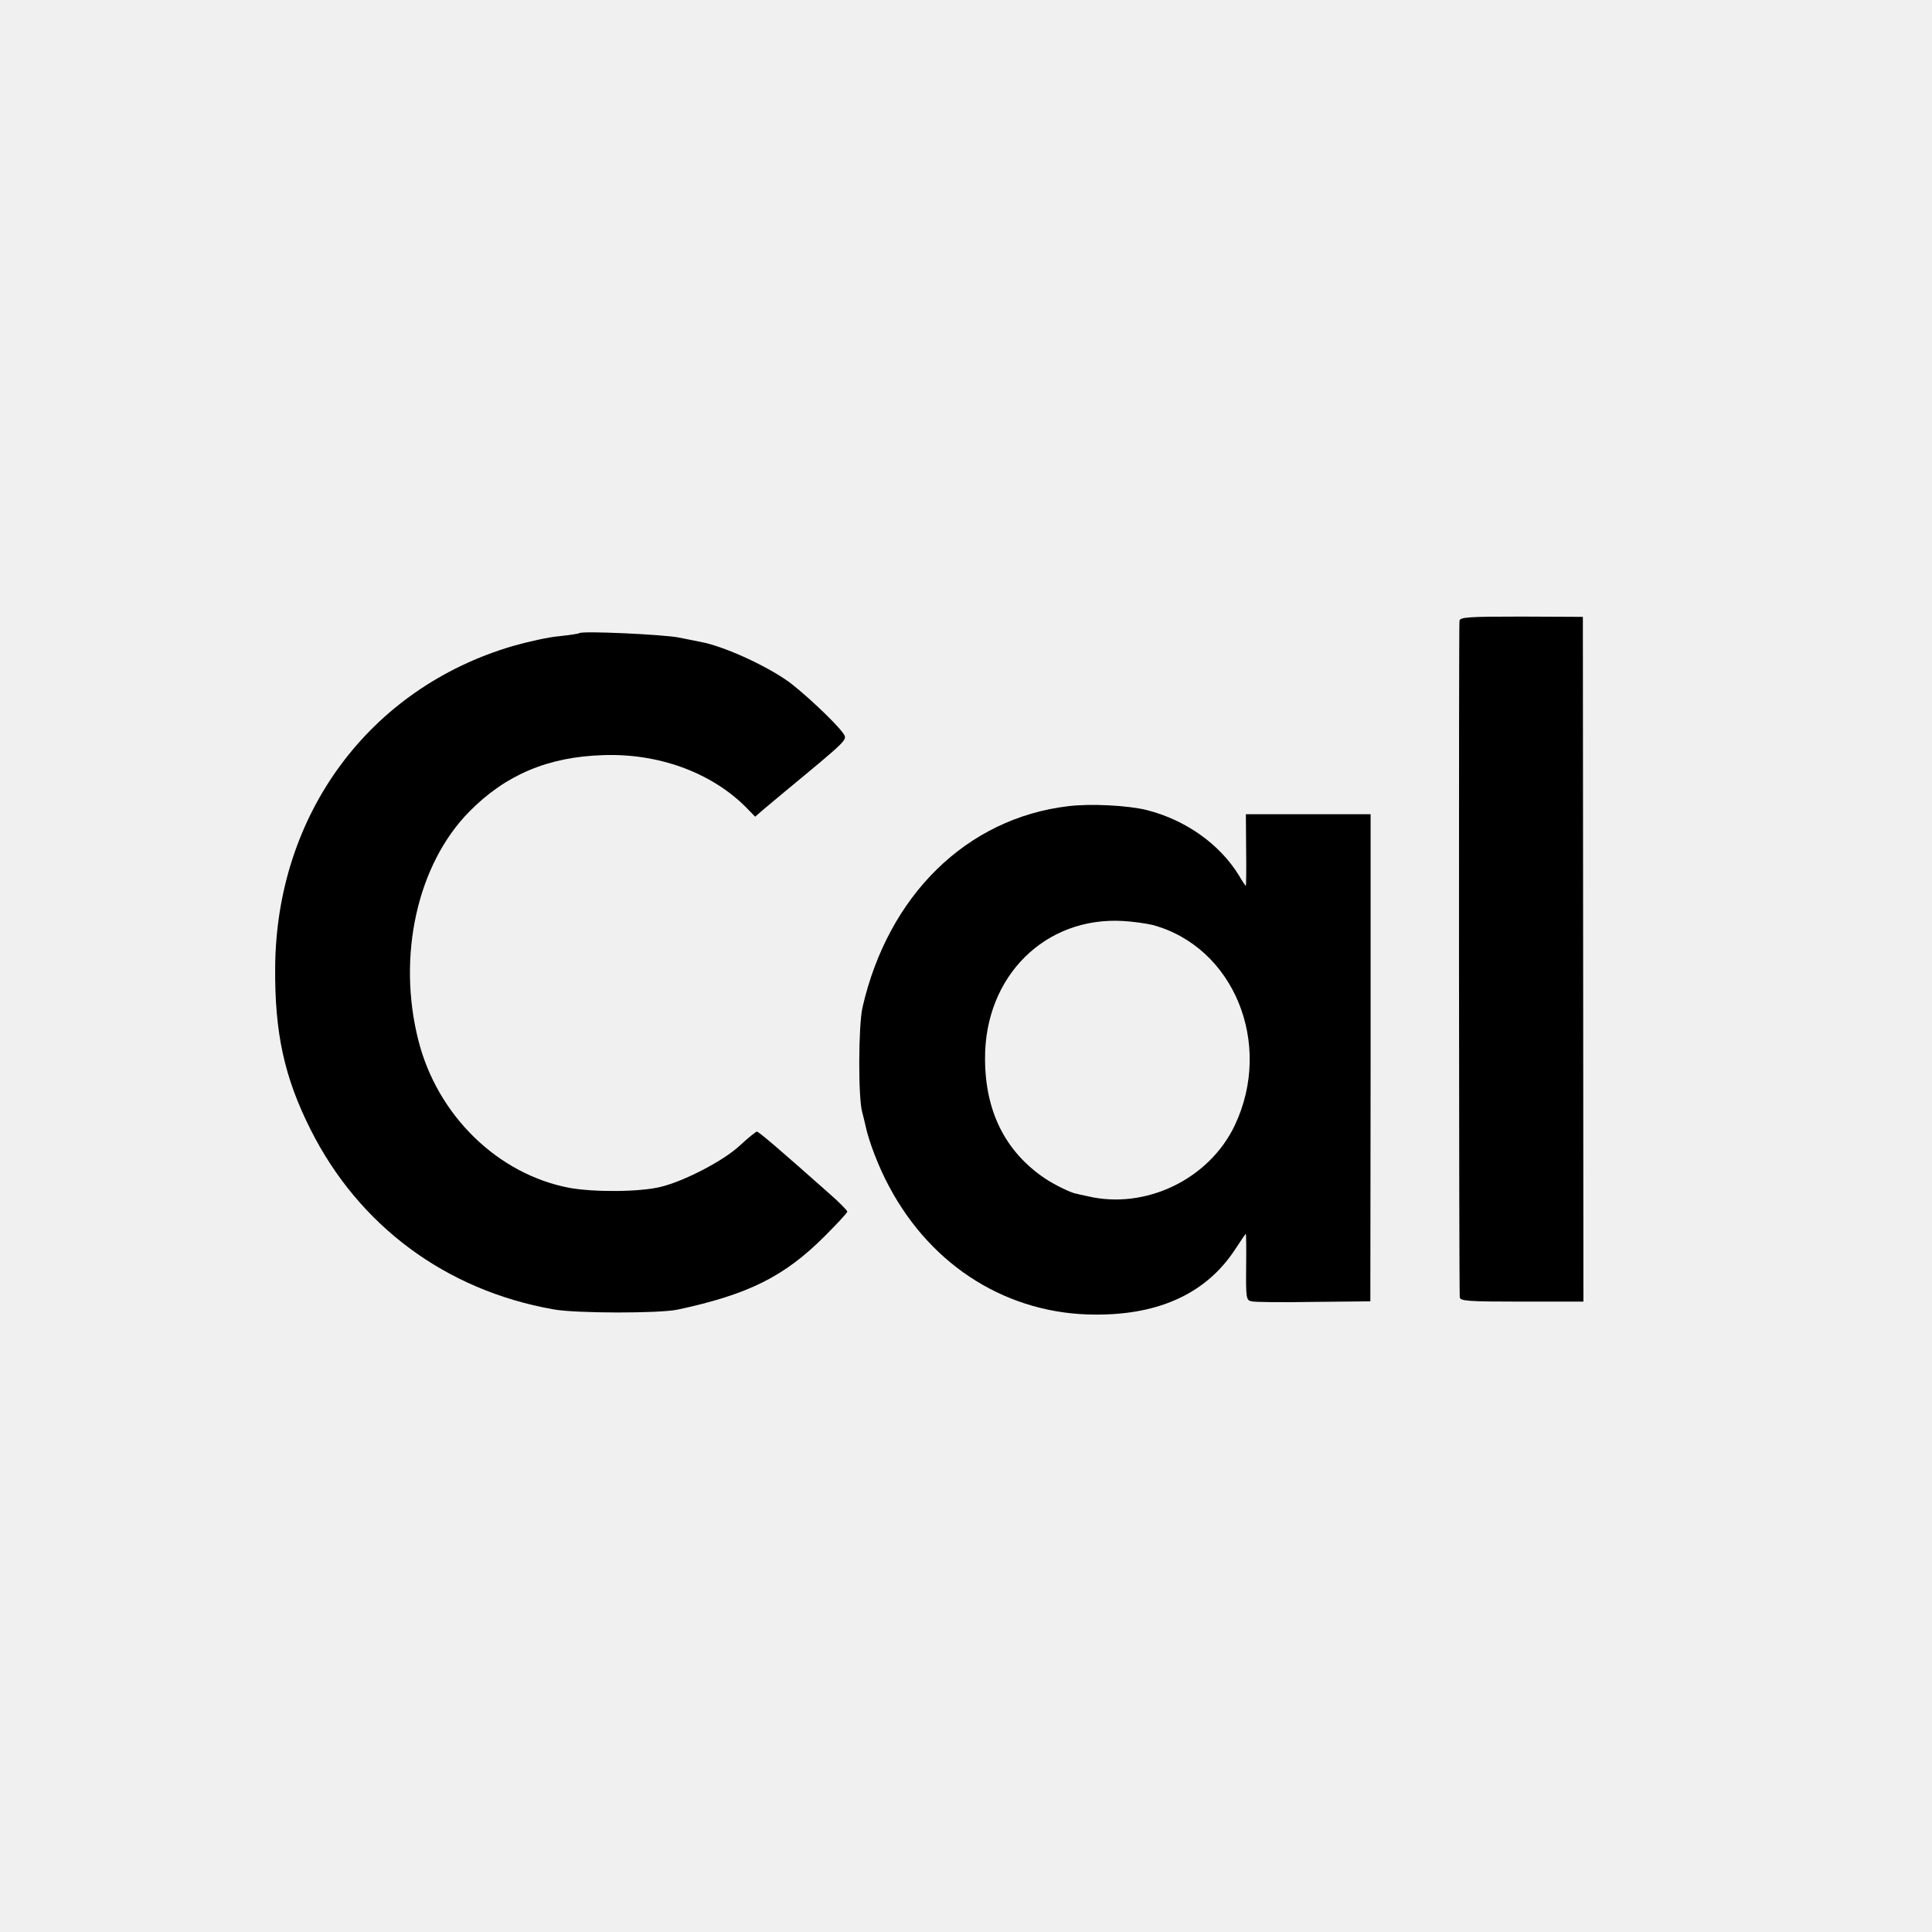
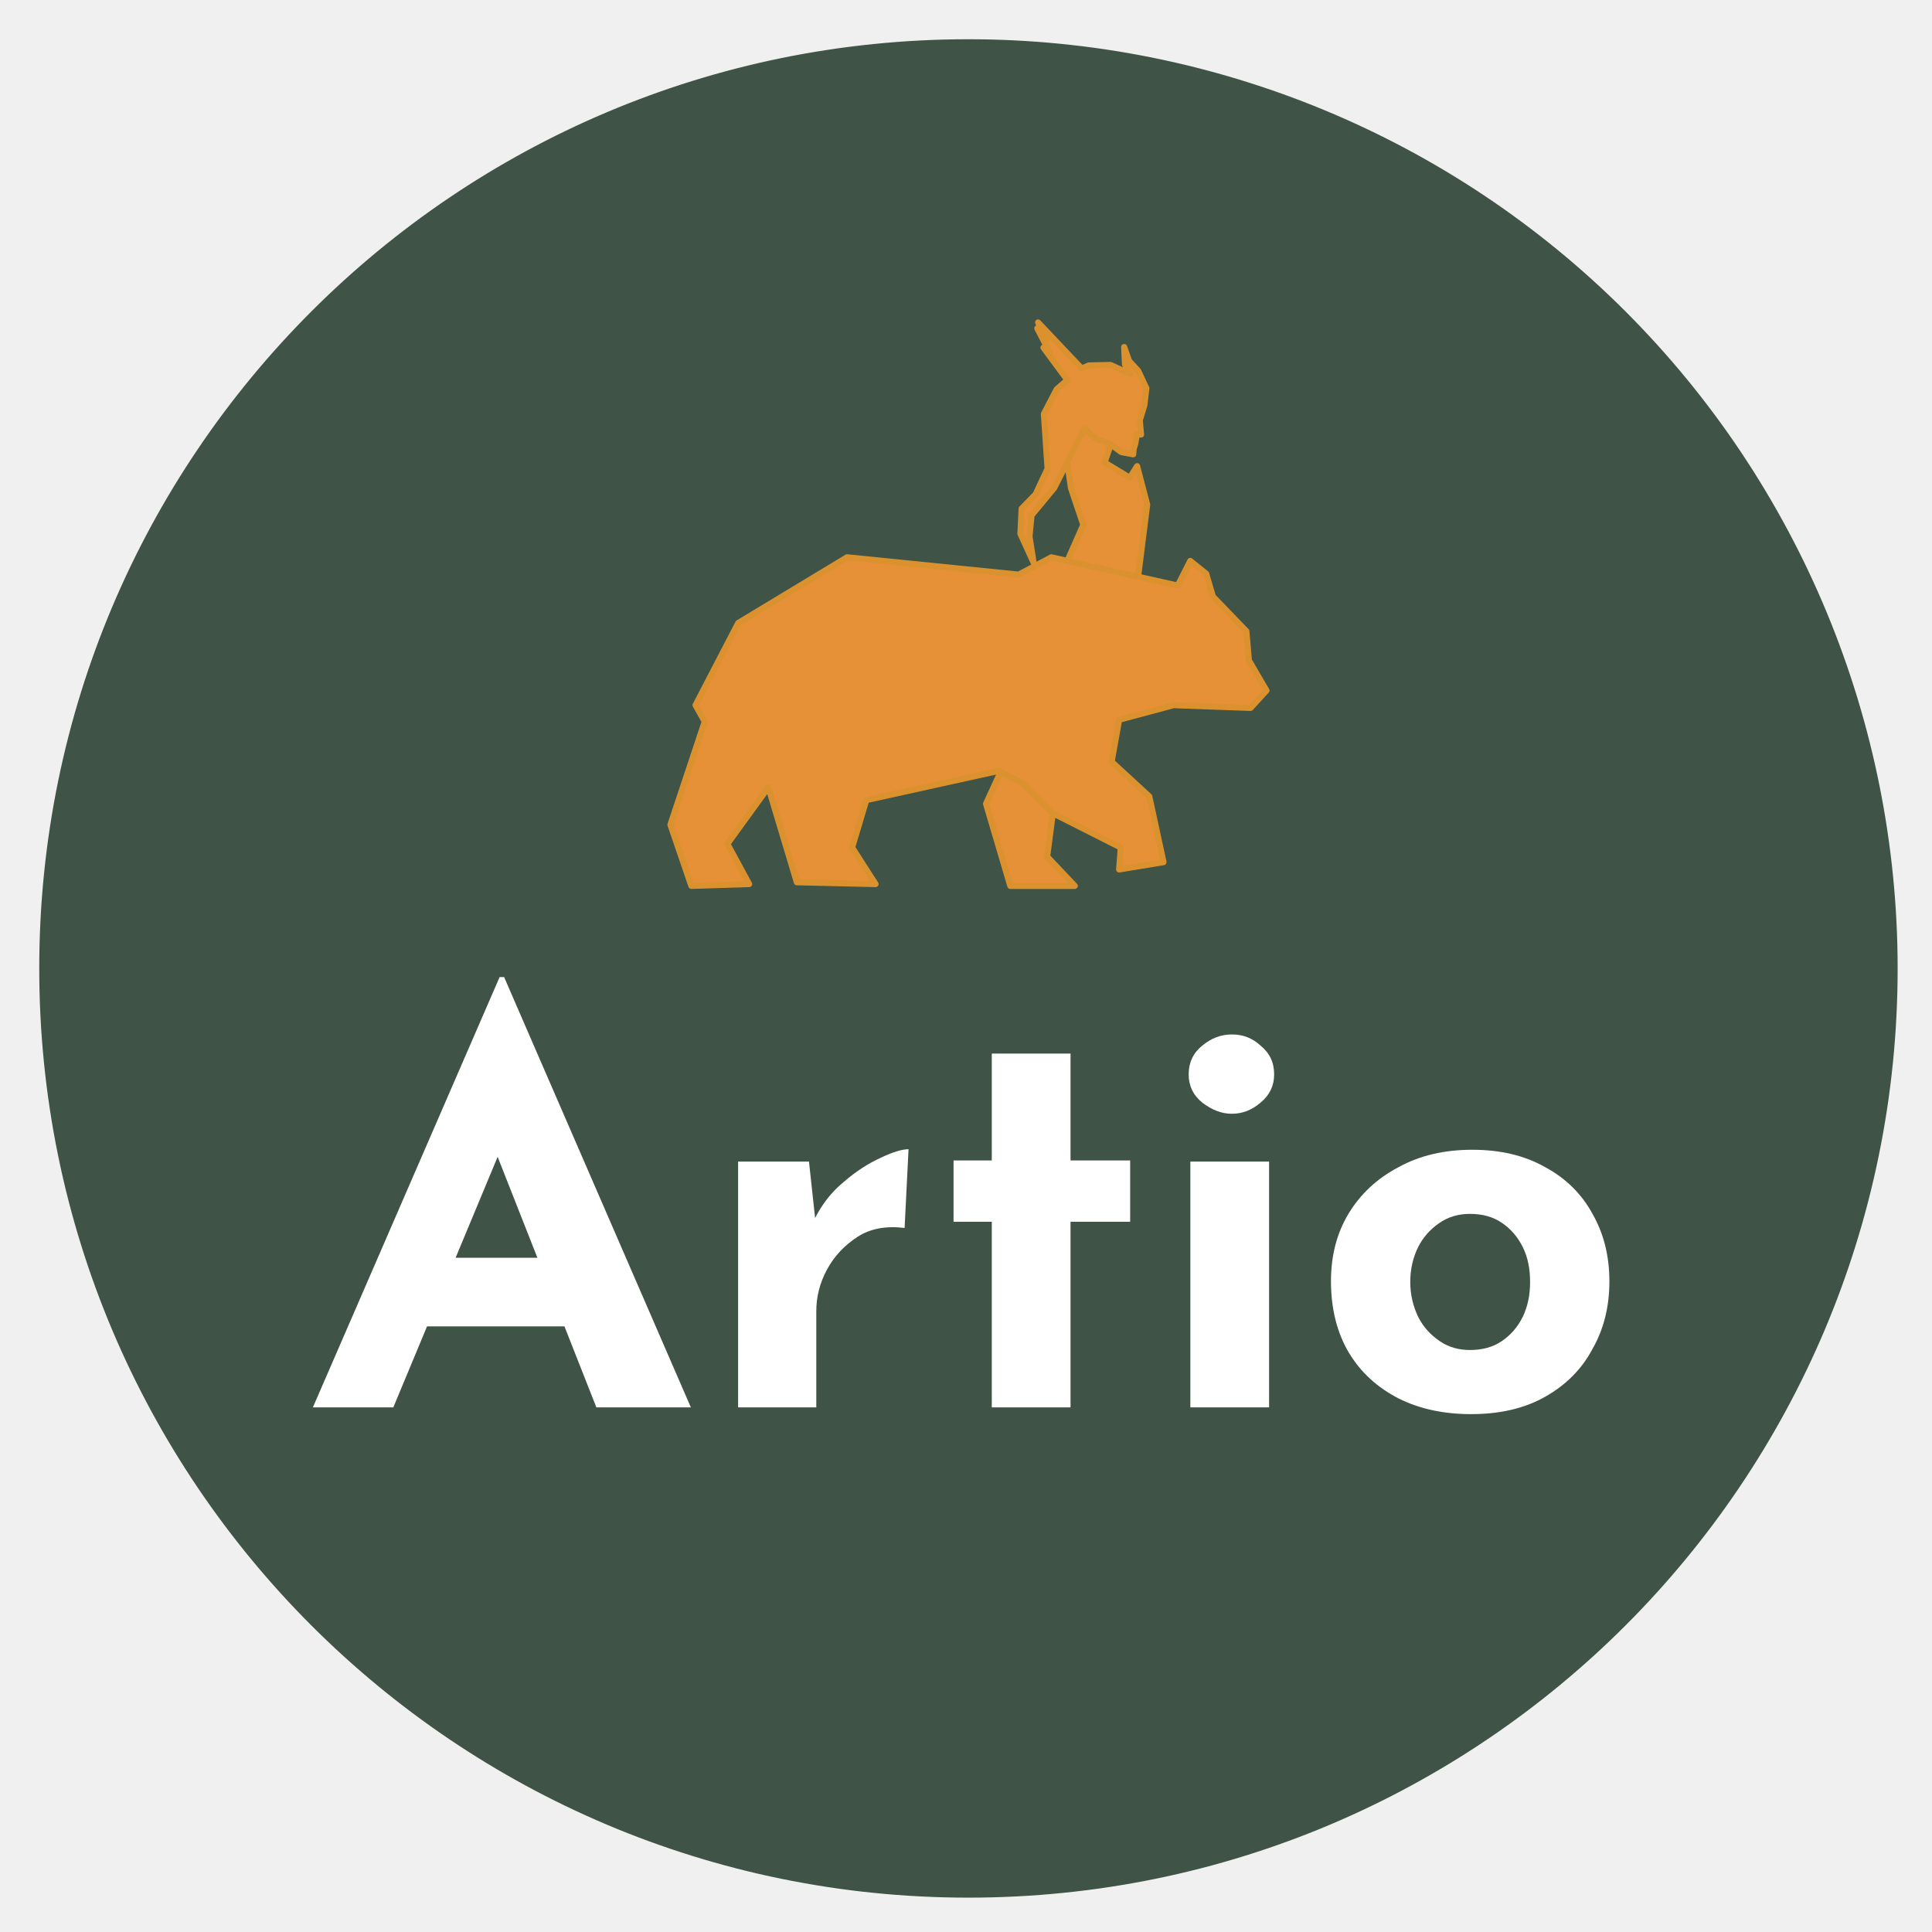
- <svg xmlns="http://www.w3.org/2000/svg" version="1.0" width="700pt" height="700pt" viewBox="0 0 700 700" preserveAspectRatio="xMidYMid meet">
-   <g transform="translate(0,700) scale(0.1,-0.1)" fill="#000000" stroke="none">
-     <path d="M5288 4751 c-3 -14 -2 -2406 1 -2451 1 -14 30 -16 224 -16 l224 0 -1 1241 -1 1240 -222 1 c-193 0 -222 -2 -225 -15z" />
-     <path d="M2099 4706 c-2 -2 -35 -7 -72 -11 -38 -3 -114 -20 -170 -36 -519 -153 -856 -609 -860 -1164 -2 -237 33 -398 128 -587 175 -349 490 -583 880 -652 81 -15 385 -15 450 -1 257 55 387 120 533 266 45 45 82 85 82 89 0 4 -30 35 -67 67 -185 164 -254 223 -261 223 -4 -1 -32 -23 -62 -51 -59 -55 -200 -128 -285 -149 -75 -19 -241 -20 -331 -4 -260 49 -479 262 -548 534 -78 306 -4 638 184 829 132 134 286 199 486 205 199 7 389 -62 515 -187 l35 -36 30 26 c16 13 49 41 73 61 238 197 232 191 216 215 -24 36 -156 160 -209 195 -86 58 -227 121 -306 136 -14 3 -50 10 -80 16 -54 11 -352 25 -361 16z" />
-     <path d="M3870 4079 c-368 -44 -652 -323 -745 -729 -15 -67 -16 -327 -1 -380 4 -14 9 -36 12 -49 12 -57 48 -151 86 -221 155 -291 433 -463 748 -463 233 -1 402 79 505 236 20 31 38 57 39 57 1 0 2 -54 1 -120 -1 -114 0 -121 20 -125 11 -3 112 -4 225 -2 l205 2 1 883 0 882 -226 0 -226 0 1 -130 c1 -71 0 -130 -1 -130 -1 0 -13 17 -25 38 -70 114 -193 201 -334 237 -69 17 -204 24 -285 14z m305 -430 c295 -79 439 -430 299 -726 -93 -196 -324 -307 -534 -257 -19 4 -37 8 -40 9 -18 2 -81 33 -115 56 -143 97 -216 243 -216 434 -1 298 218 515 501 498 36 -2 83 -9 105 -14z" />
+ <svg xmlns="http://www.w3.org/2000/svg" xmlns:xlink="http://www.w3.org/1999/xlink" version="1.1" width="2370pt" height="2370pt" viewBox="0 0 2370 2370">
+   <defs>
+     <clipPath id="clip_1">
+       <path transform="matrix(.01968504,0,0,.01968504,0,0)" d="M0 0H120701V120701H0V0Z" />
+     </clipPath>
+     <path id="font_2_1" d="M.012 0 .344 .765H.352L.684 0H.516L.304 .538 .409 .61 .155 0H.012M.239 .266H.46L.511 .144H.194L.239 .266Z" />
+     <path id="font_2_347" d="M.198 .437 .211 .317 .208 .335C.221 .361 .238 .383 .26 .401 .282 .42 .304 .434 .326 .444 .347 .454 .364 .459 .375 .459L.368 .319C.335 .323 .307 .318 .284 .303 .261 .288 .243 .269 .23 .245 .217 .221 .211 .196 .211 .171V0H.072V.437H.198Z" />
+     <path id="font_2_360" d="M.113 .629H.253V.439H.359V.33H.253V0H.113V.33H.045V.439H.113V.629Z" />
+     <path id="font_2_274" d="M.072 .437H.212V0H.072V.437M.069 .592C.069 .613 .077 .63 .093 .643 .11 .657 .127 .663 .146 .663 .165 .663 .182 .657 .197 .643 .213 .63 .221 .613 .221 .592 .221 .572 .213 .555 .197 .542 .182 .529 .165 .522 .146 .522 .127 .522 .11 .529 .093 .542 .077 .555 .069 .572 .069 .592Z" />
+     <path id="font_2_313" d="M.038 .224C.038 .269 .048 .309 .069 .344 .09 .379 .12 .407 .158 .427 .196 .448 .24 .458 .289 .458 .339 .458 .382 .448 .419 .427 .456 .407 .484 .379 .503 .344 .523 .309 .533 .269 .533 .224 .533 .179 .523 .139 .503 .104 .484 .068 .456 .04 .419 .019 .382-.002 .338-.012 .287-.012 .239-.012 .196-.003 .158 .016 .121 .035 .091 .062 .07 .097 .049 .132 .038 .175 .038 .224M.179 .223C.179 .2 .184 .18 .193 .161 .202 .143 .215 .129 .231 .118 .247 .107 .265 .102 .285 .102 .307 .102 .326 .107 .342 .118 .358 .129 .37 .143 .379 .161 .388 .18 .392 .2 .392 .223 .392 .246 .388 .267 .379 .285 .37 .303 .358 .317 .342 .328 .326 .339 .307 .344 .285 .344 .265 .344 .247 .339 .231 .328 .215 .317 .202 .303 .193 .285 .184 .267 .179 .246 .179 .223Z" />
+   </defs>
+   <g>
+     <g clip-path="url(#clip_1)">
+       <path transform="matrix(.01968504,0,0,.01968504,0,0)" d="M0 0H120701V120701H0Z" fill-opacity="0" fill-rule="evenodd" />
+       <path transform="matrix(.01968504,0,0,.01968504,0,0)" d="M2636.5 60350.5V60350.5C2636.5 28475.938 28475.938 2636.5 60350.5 2636.5 75657.2 2636.5 90336.988 8717.064 101160.46 19540.54 111983.94 30364.014 118064.5 45043.798 118064.5 60350.5 118064.5 92225.06 92225.06 118064.5 60350.5 118064.5 28475.938 118064.5 2636.5 92225.06 2636.5 60350.5Z" fill="#3f5347" fill-rule="evenodd" />
+       <path transform="matrix(.01968504,0,0,.01968504,0,0)" stroke-width="381" stroke-linecap="butt" stroke-linejoin="round" fill="none" stroke="#3f5347" d="M2636.5 60350.5V60350.5C2636.5 28475.938 28475.938 2636.5 60350.5 2636.5 75657.2 2636.5 90336.988 8717.064 101160.46 19540.54 111983.94 30364.014 118064.5 45043.798 118064.5 60350.5 118064.5 92225.06 92225.06 118064.5 60350.5 118064.5 28475.938 118064.5 2636.5 92225.06 2636.5 60350.5Z" />
+       <path transform="matrix(.01968504,0,0,.01968504,0,0)" d="M69324.339 27376.3 68835.77 28822.434 70406.33 29773.77 70860.01 29050.758 71488.21 31448.227 70615.73 38374.384 65206 37917.736 67509.5 32704.07 66741.67 30420.82 66357.75 27794.915 67823.66 25663.807Z" fill="#e69138" fill-rule="evenodd" />
+       <path transform="matrix(.01968504,0,0,.01968504,0,0)" stroke-width="381" stroke-linecap="butt" stroke-linejoin="round" fill="none" stroke="#dc912f" d="M69324.339 27376.3 68835.77 28822.434 70406.33 29773.77 70860.01 29050.758 71488.21 31448.227 70615.73 38374.384 65206 37917.736 67509.5 32704.07 66741.67 30420.82 66357.75 27794.915 67823.66 25663.807Z" />
+       <path transform="matrix(.01968504,0,0,.01968504,0,0)" d="M70618.27 28310.98 70643.86 27975.325 70746.51 27639.668 70849.15 27052.272 71105.72 27080.165 71028.76 26185.122 71310.91 25262.069 71439.13 24199.083 70926.11 23108.2 70361.71 22492.793 70053.878 21625.645 70105.15 22716.526 70438.67 23303.922 69207.33 22744.536 67847.66 22772.545 67411.49 22968.268 64692.248 20096.52 65256.646 21215.41 64640.87 20460.07 65436.146 21998.532 65025.77 21662.875 66513.67 23676.924 65846.628 24264.323 65051.35 25793.446 65282.23 29206.139 64538.333 30800.504 63666.099 31695.663 63589.138 33262.134 64409.998 35052.337 64153.537 33429.96 64281.767 32115.233 65692.71 30408.944 67565.41 26716.616 68335.1 27359.916 69181.64 27667.678 69874.27 28171.163Z" fill="#e69138" fill-rule="evenodd" />
+       <path transform="matrix(.01968504,0,0,.01968504,0,0)" stroke-width="381" stroke-linecap="butt" stroke-linejoin="round" fill="none" stroke="#dc912f" d="M70618.27 28310.98 70643.86 27975.325 70746.51 27639.668 70849.15 27052.272 71105.72 27080.165 71028.76 26185.122 71310.91 25262.069 71439.13 24199.083 70926.11 23108.2 70361.71 22492.793 70053.878 21625.645 70105.15 22716.526 70438.67 23303.922 69207.33 22744.536 67847.66 22772.545 67411.49 22968.268 64692.248 20096.52 65256.646 21215.41 64640.87 20460.07 65436.146 21998.532 65025.77 21662.875 66513.67 23676.924 65846.628 24264.323 65051.35 25793.446 65282.23 29206.139 64538.333 30800.504 63666.099 31695.663 63589.138 33262.134 64409.998 35052.337 64153.537 33429.96 64281.767 32115.233 65692.71 30408.944 67565.41 26716.616 68335.1 27359.916 69181.64 27667.678 69874.27 28171.163Z" />
+       <path transform="matrix(.01968504,0,0,.01968504,0,0)" d="M62280.974 48266.416 61446.3 50086.63 62959.048 55206.01H66975.808L65254.337 53385.798 65619.66 50598.64 64472.01 47811.48Z" fill="#e69138" fill-rule="evenodd" />
+       <path transform="matrix(.01968504,0,0,.01968504,0,0)" stroke-width="381" stroke-linecap="butt" stroke-linejoin="round" fill="none" stroke="#dc912f" d="M62280.974 48266.416 61446.3 50086.63 62959.048 55206.01H66975.808L65254.337 53385.798 65619.66 50598.64 64472.01 47811.48Z" />
+       <path transform="matrix(.01968504,0,0,.01968504,0,0)" d="M43344.583 43943.466 46004.978 38824.326 52786.607 34728.724 63480.744 35809.58 65515.189 34728.724 73392.339 36492.099 74174.88 34956.31 75166.15 35752.744 75583.378 37174.619 77669.949 39336.095 77826.55 41156.31 78922.06 43033.36 77930.8 44114.216 73131.488 43943.466 69740.67 44853.576 69271.32 47470.224 71618.74 49631.697 72505.54 53727.06 69740.67 54182.23 69845.15 52816.95 65567.31 50655.478 63689.466 48778.427 62228.845 48039.07 53986.376 49859.28 53099.58 52816.95 54560.2 55092.34 49656.64 54978.42 47883.044 49062.849 45326.904 52589.607 46683.05 55092.34 43083.736 55206.01 41779.494 51395.076 43918.408 44967.49Z" fill="#e69138" fill-rule="evenodd" />
+       <path transform="matrix(.01968504,0,0,.01968504,0,0)" stroke-width="381" stroke-linecap="butt" stroke-linejoin="round" fill="none" stroke="#dc912f" d="M43344.583 43943.466 46004.978 38824.326 52786.607 34728.724 63480.744 35809.58 65515.189 34728.724 73392.339 36492.099 74174.88 34956.31 75166.15 35752.744 75583.378 37174.619 77669.949 39336.095 77826.55 41156.31 78922.06 43033.36 77930.8 44114.216 73131.488 43943.466 69740.67 44853.576 69271.32 47470.224 71618.74 49631.697 72505.54 53727.06 69740.67 54182.23 69845.15 52816.95 65567.31 50655.478 63689.466 48778.427 62228.845 48039.07 53986.376 49859.28 53099.58 52816.95 54560.2 55092.34 49656.64 54978.42 47883.044 49062.849 45326.904 52589.607 46683.05 55092.34 43083.736 55206.01 41779.494 51395.076 43918.408 44967.49Z" />
+       <path transform="matrix(.01968504,0,0,.01968504,0,0)" d="M-27.5 50624.48H120728.5V100604.48H-27.5Z" fill-opacity="0" fill-rule="evenodd" />
+       <use data-text="A" xlink:href="#font_2_1" transform="matrix(690,0,0,-690,375.5269,1726.445)" fill="#ffffff" />
+       <use data-text="r" xlink:href="#font_2_347" transform="matrix(690,0,0,-690,855.767,1726.445)" fill="#ffffff" />
+       <use data-text="t" xlink:href="#font_2_360" transform="matrix(690,0,0,-690,1138.667,1726.445)" fill="#ffffff" />
+       <use data-text="i" xlink:href="#font_2_274" transform="matrix(690,0,0,-690,1410.527,1726.445)" fill="#ffffff" />
+       <use data-text="o" xlink:href="#font_2_313" transform="matrix(690,0,0,-690,1606.487,1726.445)" fill="#ffffff" />
+     </g>
  </g>
</svg>
